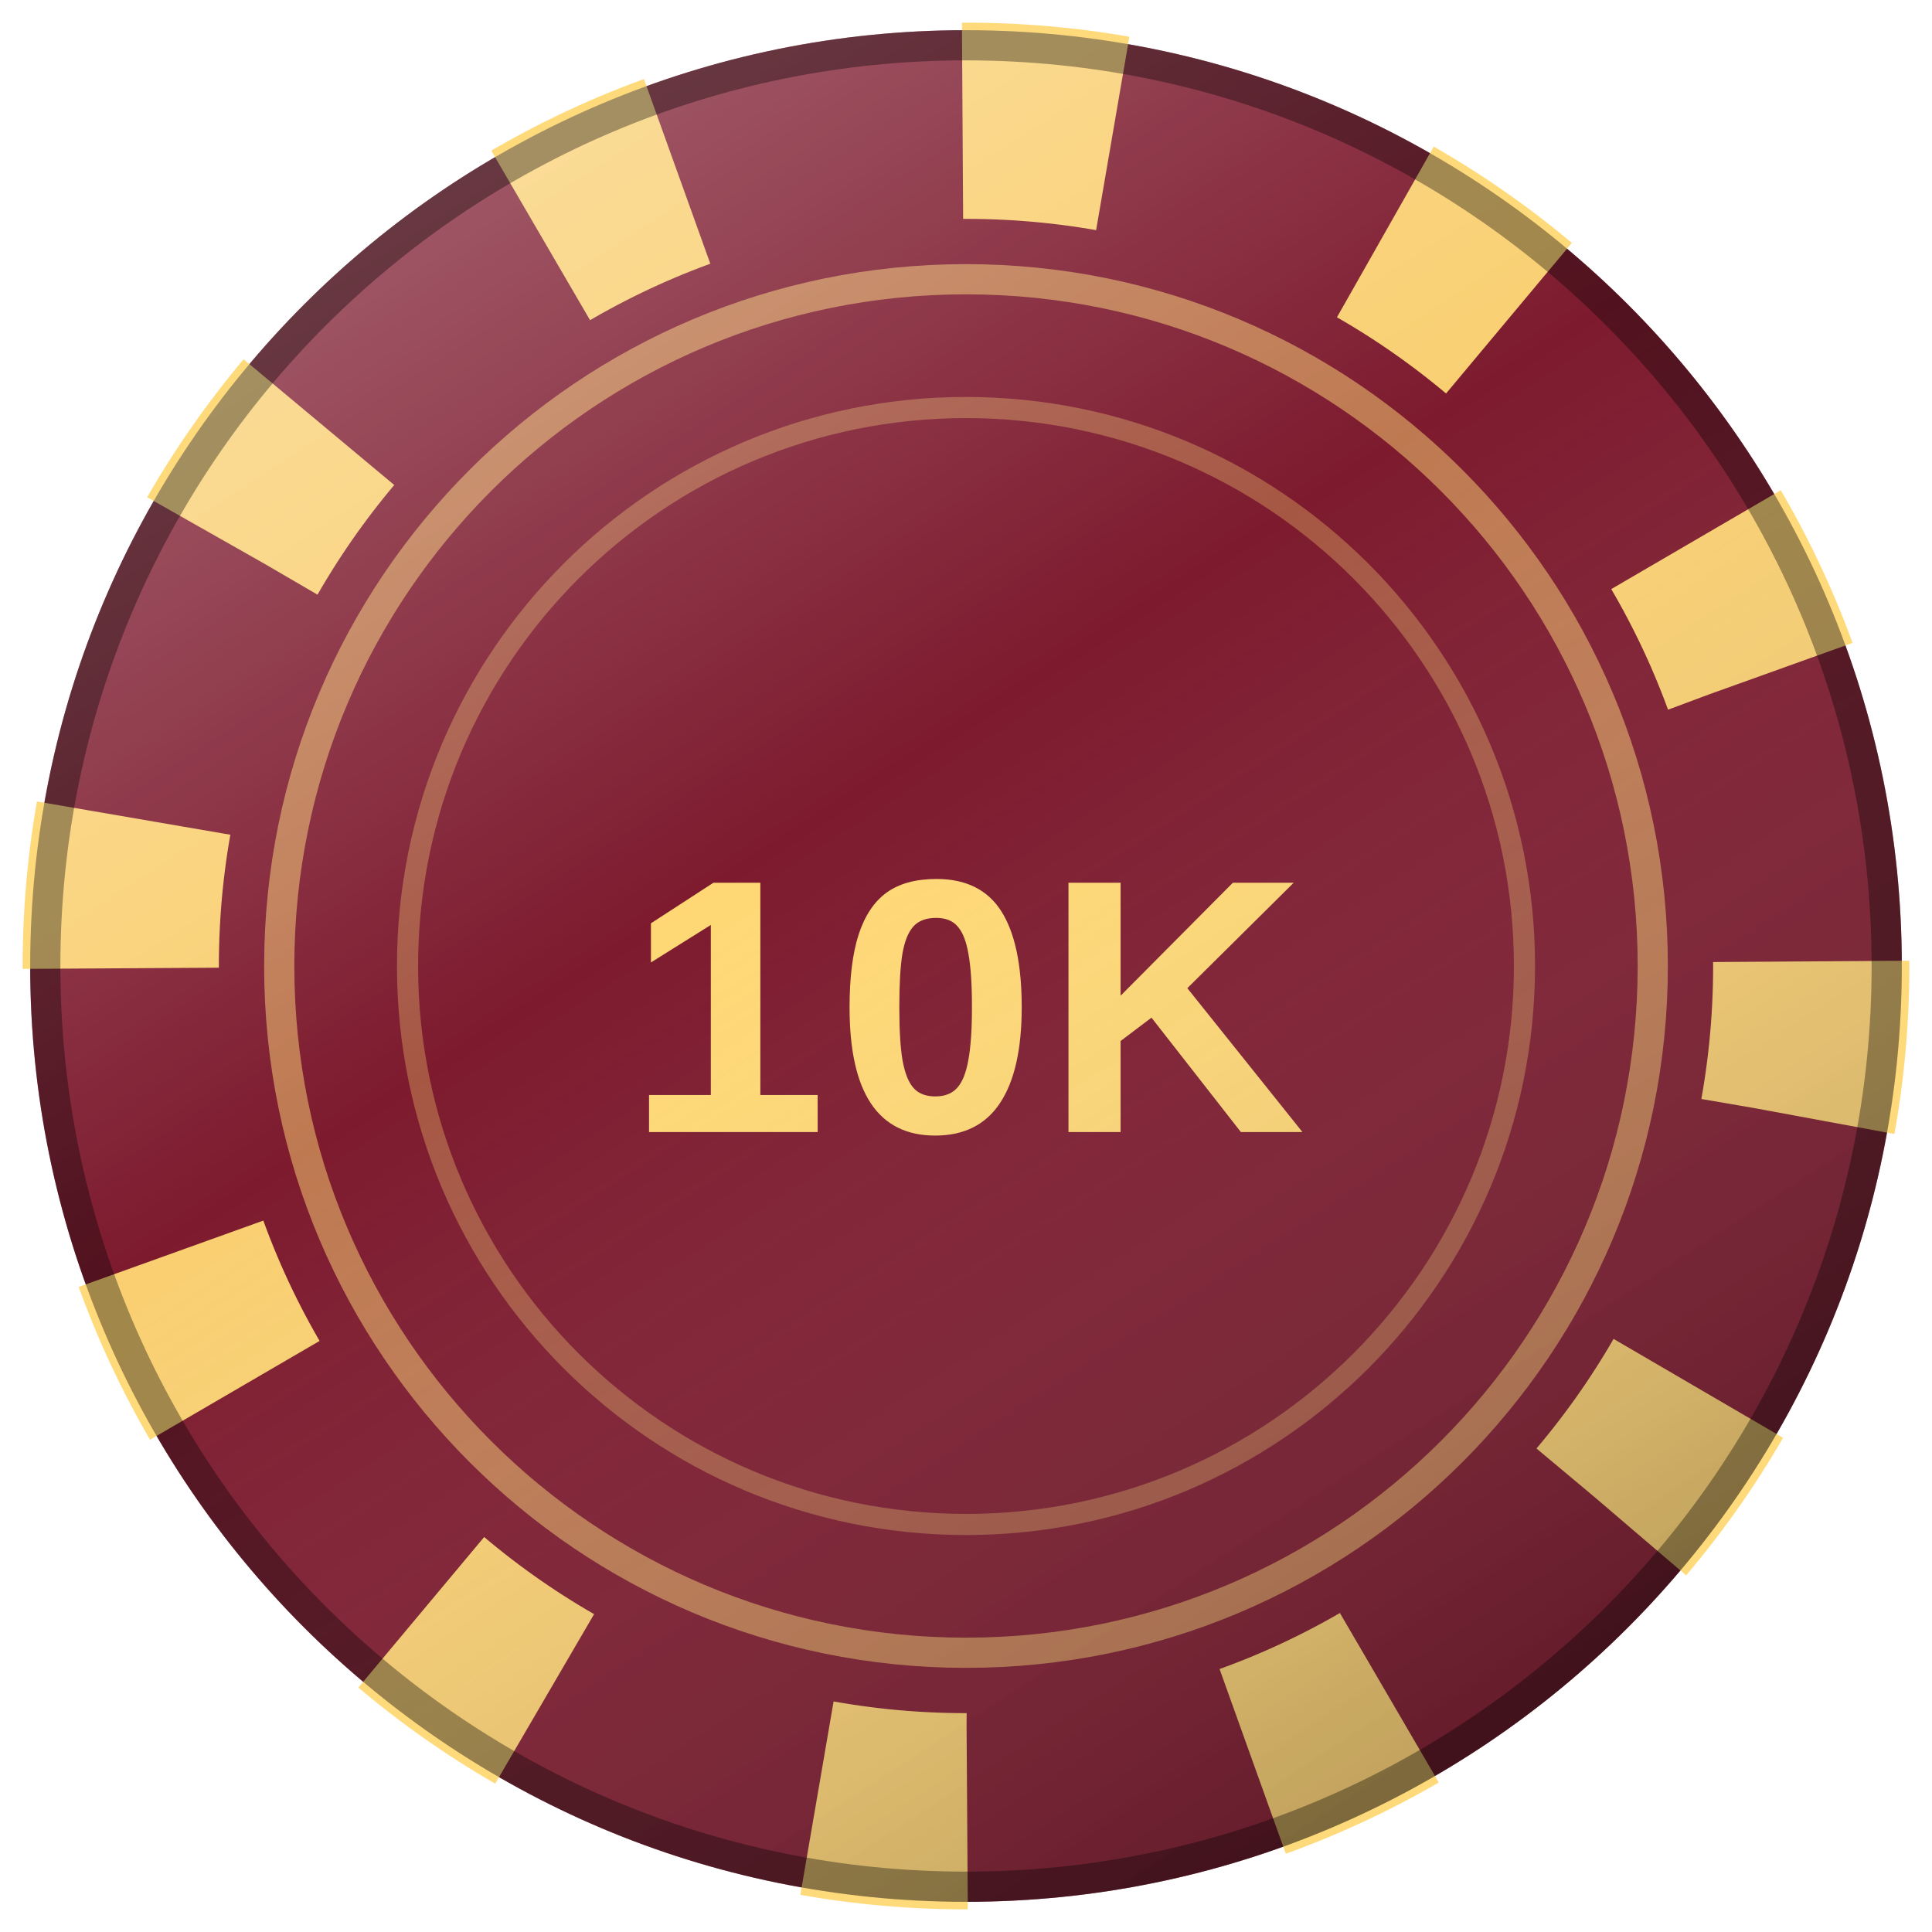
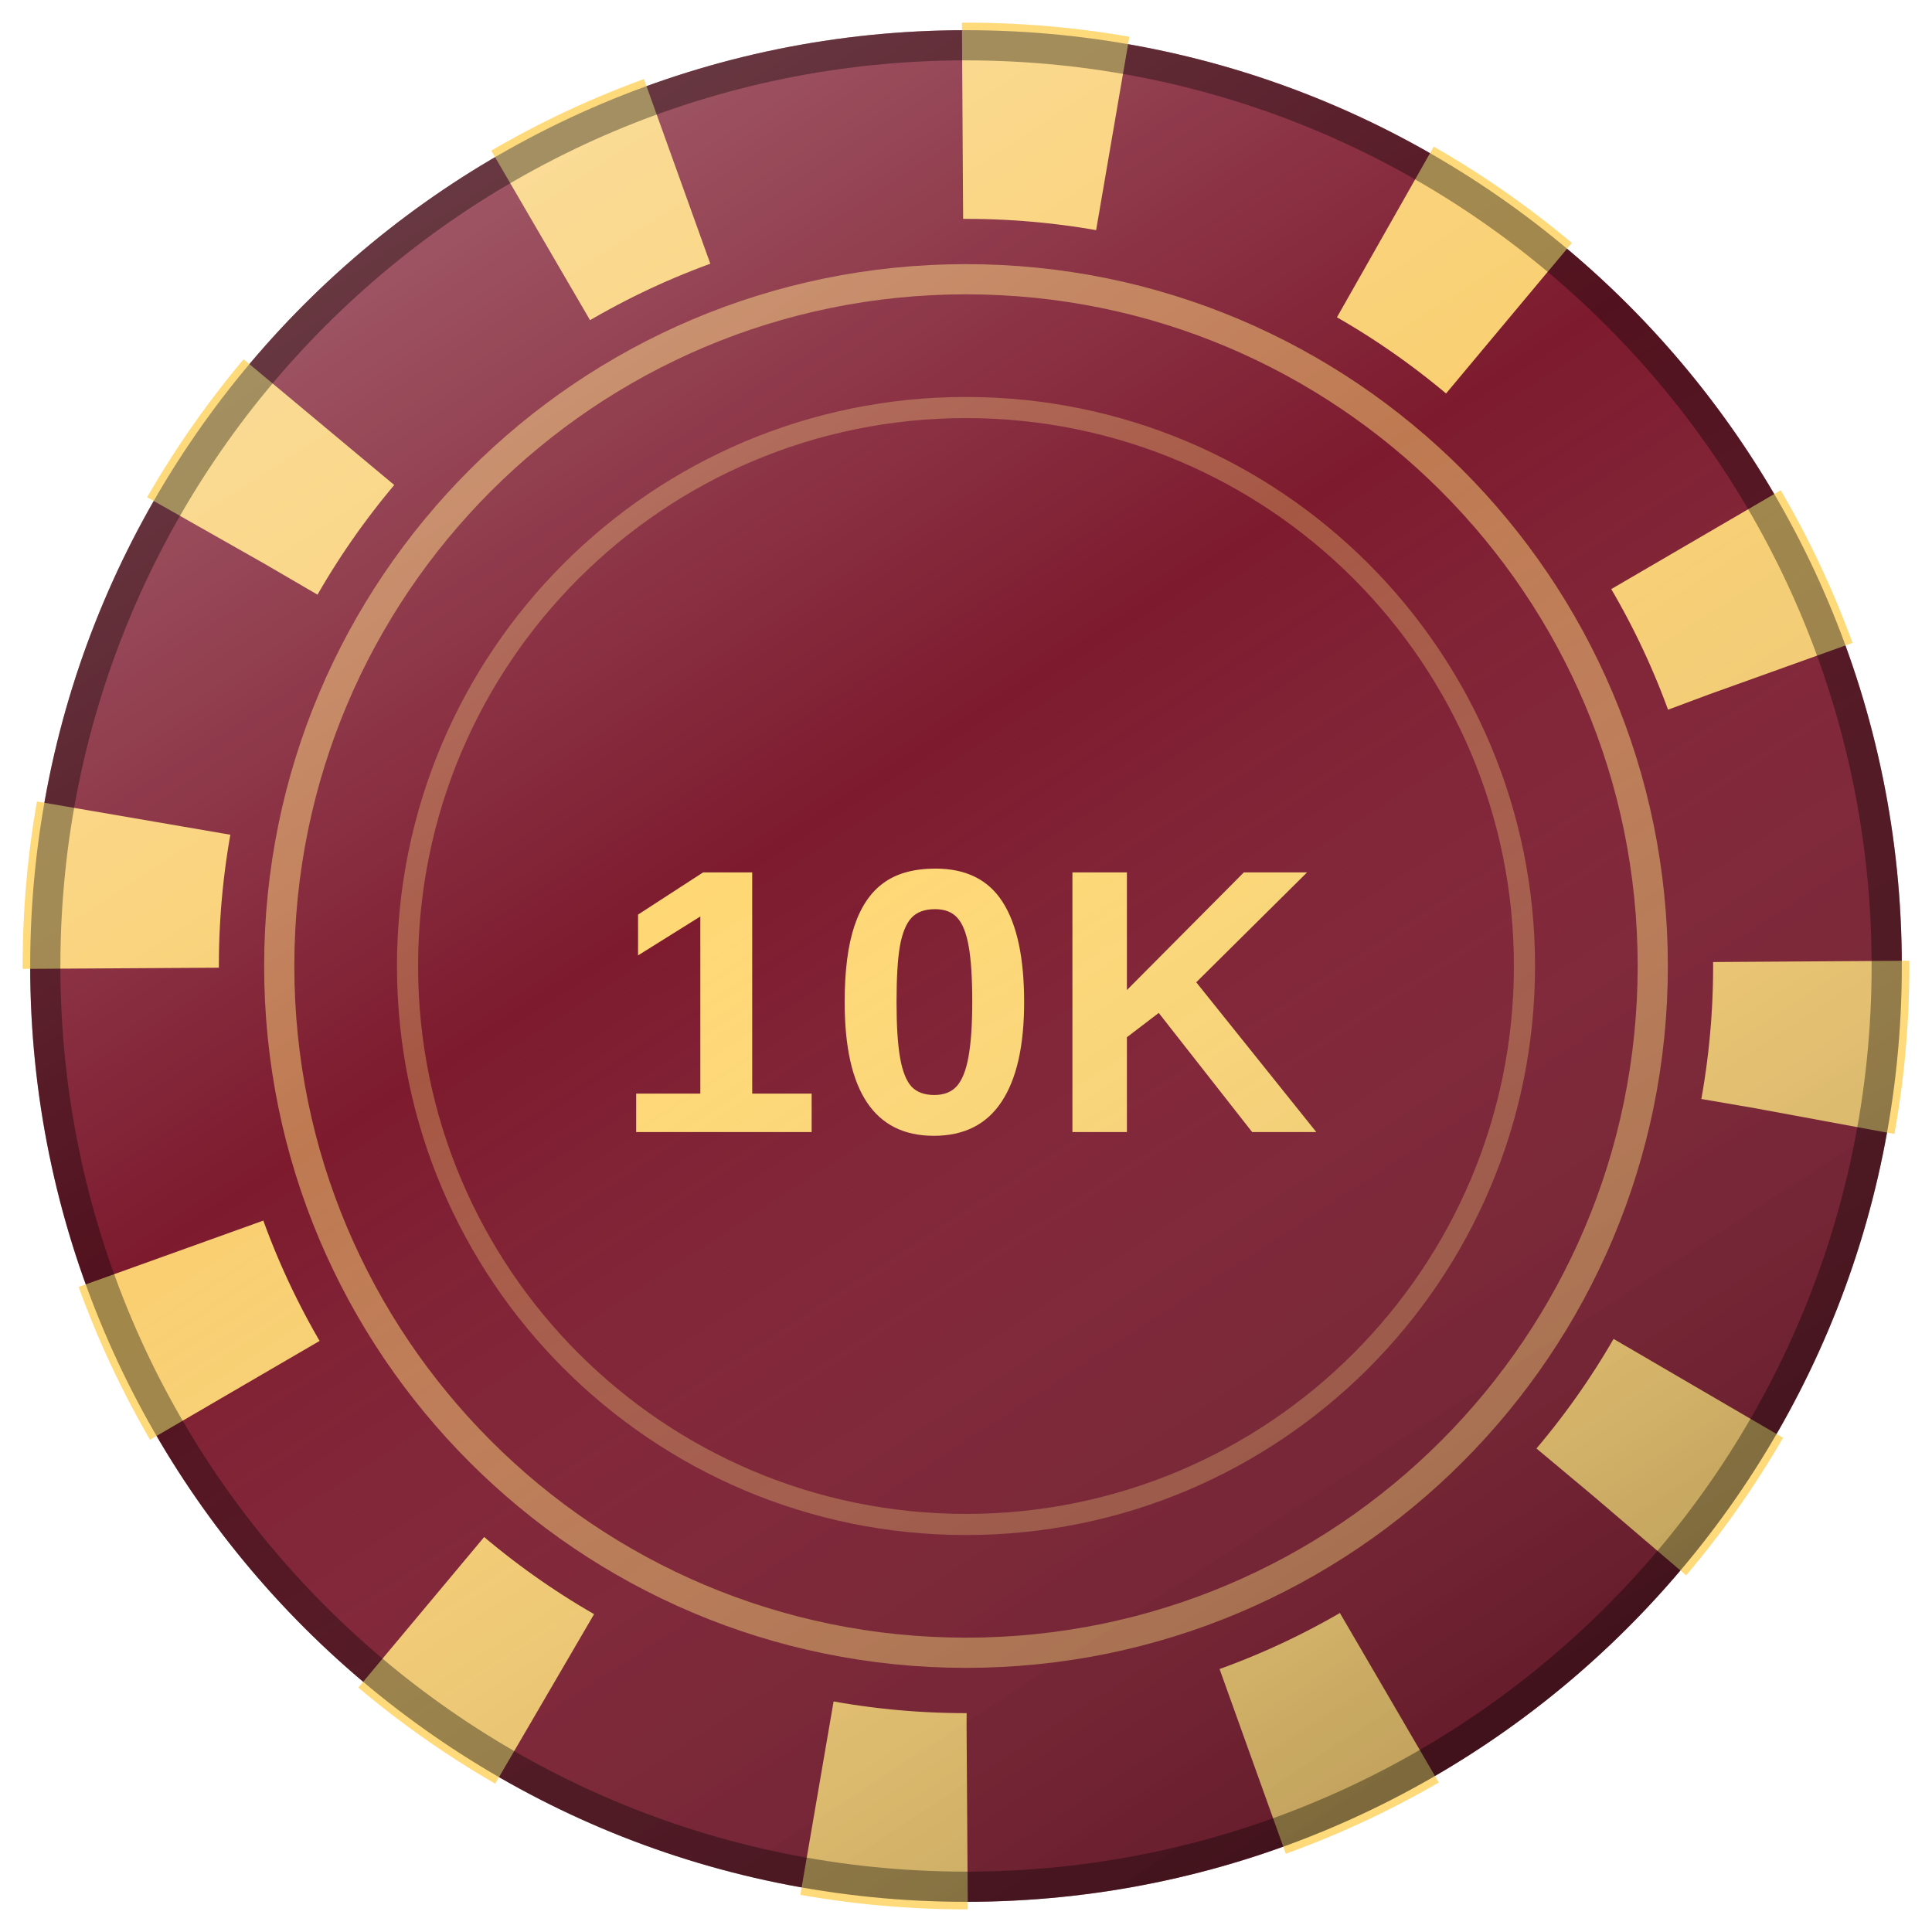
<svg xmlns="http://www.w3.org/2000/svg" viewBox="0 0 128 128" width="128" height="128">
  <defs>
    <linearGradient id="gloss" x1="0.15" y1="0" x2="0.8" y2="1">
      <stop offset="0" stop-color="#ffffff" stop-opacity="0.34" />
      <stop offset="0.42" stop-color="#ffffff" stop-opacity="0" />
      <stop offset="1" stop-color="#000000" stop-opacity="0.3" />
    </linearGradient>
  </defs>
  <circle cx="64" cy="64" r="62" fill="#7d1a2e" />
  <circle cx="64" cy="64" r="56" fill="none" stroke="#ffd875" stroke-width="13" stroke-dasharray="10 19.3" stroke-opacity="0.95" />
  <circle cx="64" cy="64" r="45.5" fill="#7d1a2e" />
  <circle cx="64" cy="64" r="45.5" fill="none" stroke="#ffd875" stroke-width="2" stroke-opacity="0.5" />
  <circle cx="64" cy="64" r="37" fill="none" stroke="#ffd875" stroke-width="1.4" stroke-opacity="0.32" />
-   <text x="64" y="75" text-anchor="middle" font-family="'Segoe UI',Arial,Helvetica,sans-serif" font-weight="800" font-size="24" fill="#ffd875" letter-spacing="0.5">10K</text>
+   <text x="64" y="75" text-anchor="middle" font-family="'Segoe UI',Arial,Helvetica,sans-serif" font-weight="800" font-size="25" fill="#ffd875" letter-spacing="0.5">10K</text>
  <circle cx="64" cy="64" r="62" fill="url(#gloss)" />
  <circle cx="64" cy="64" r="61" fill="none" stroke="#000000" stroke-opacity="0.35" stroke-width="2" />
</svg>
